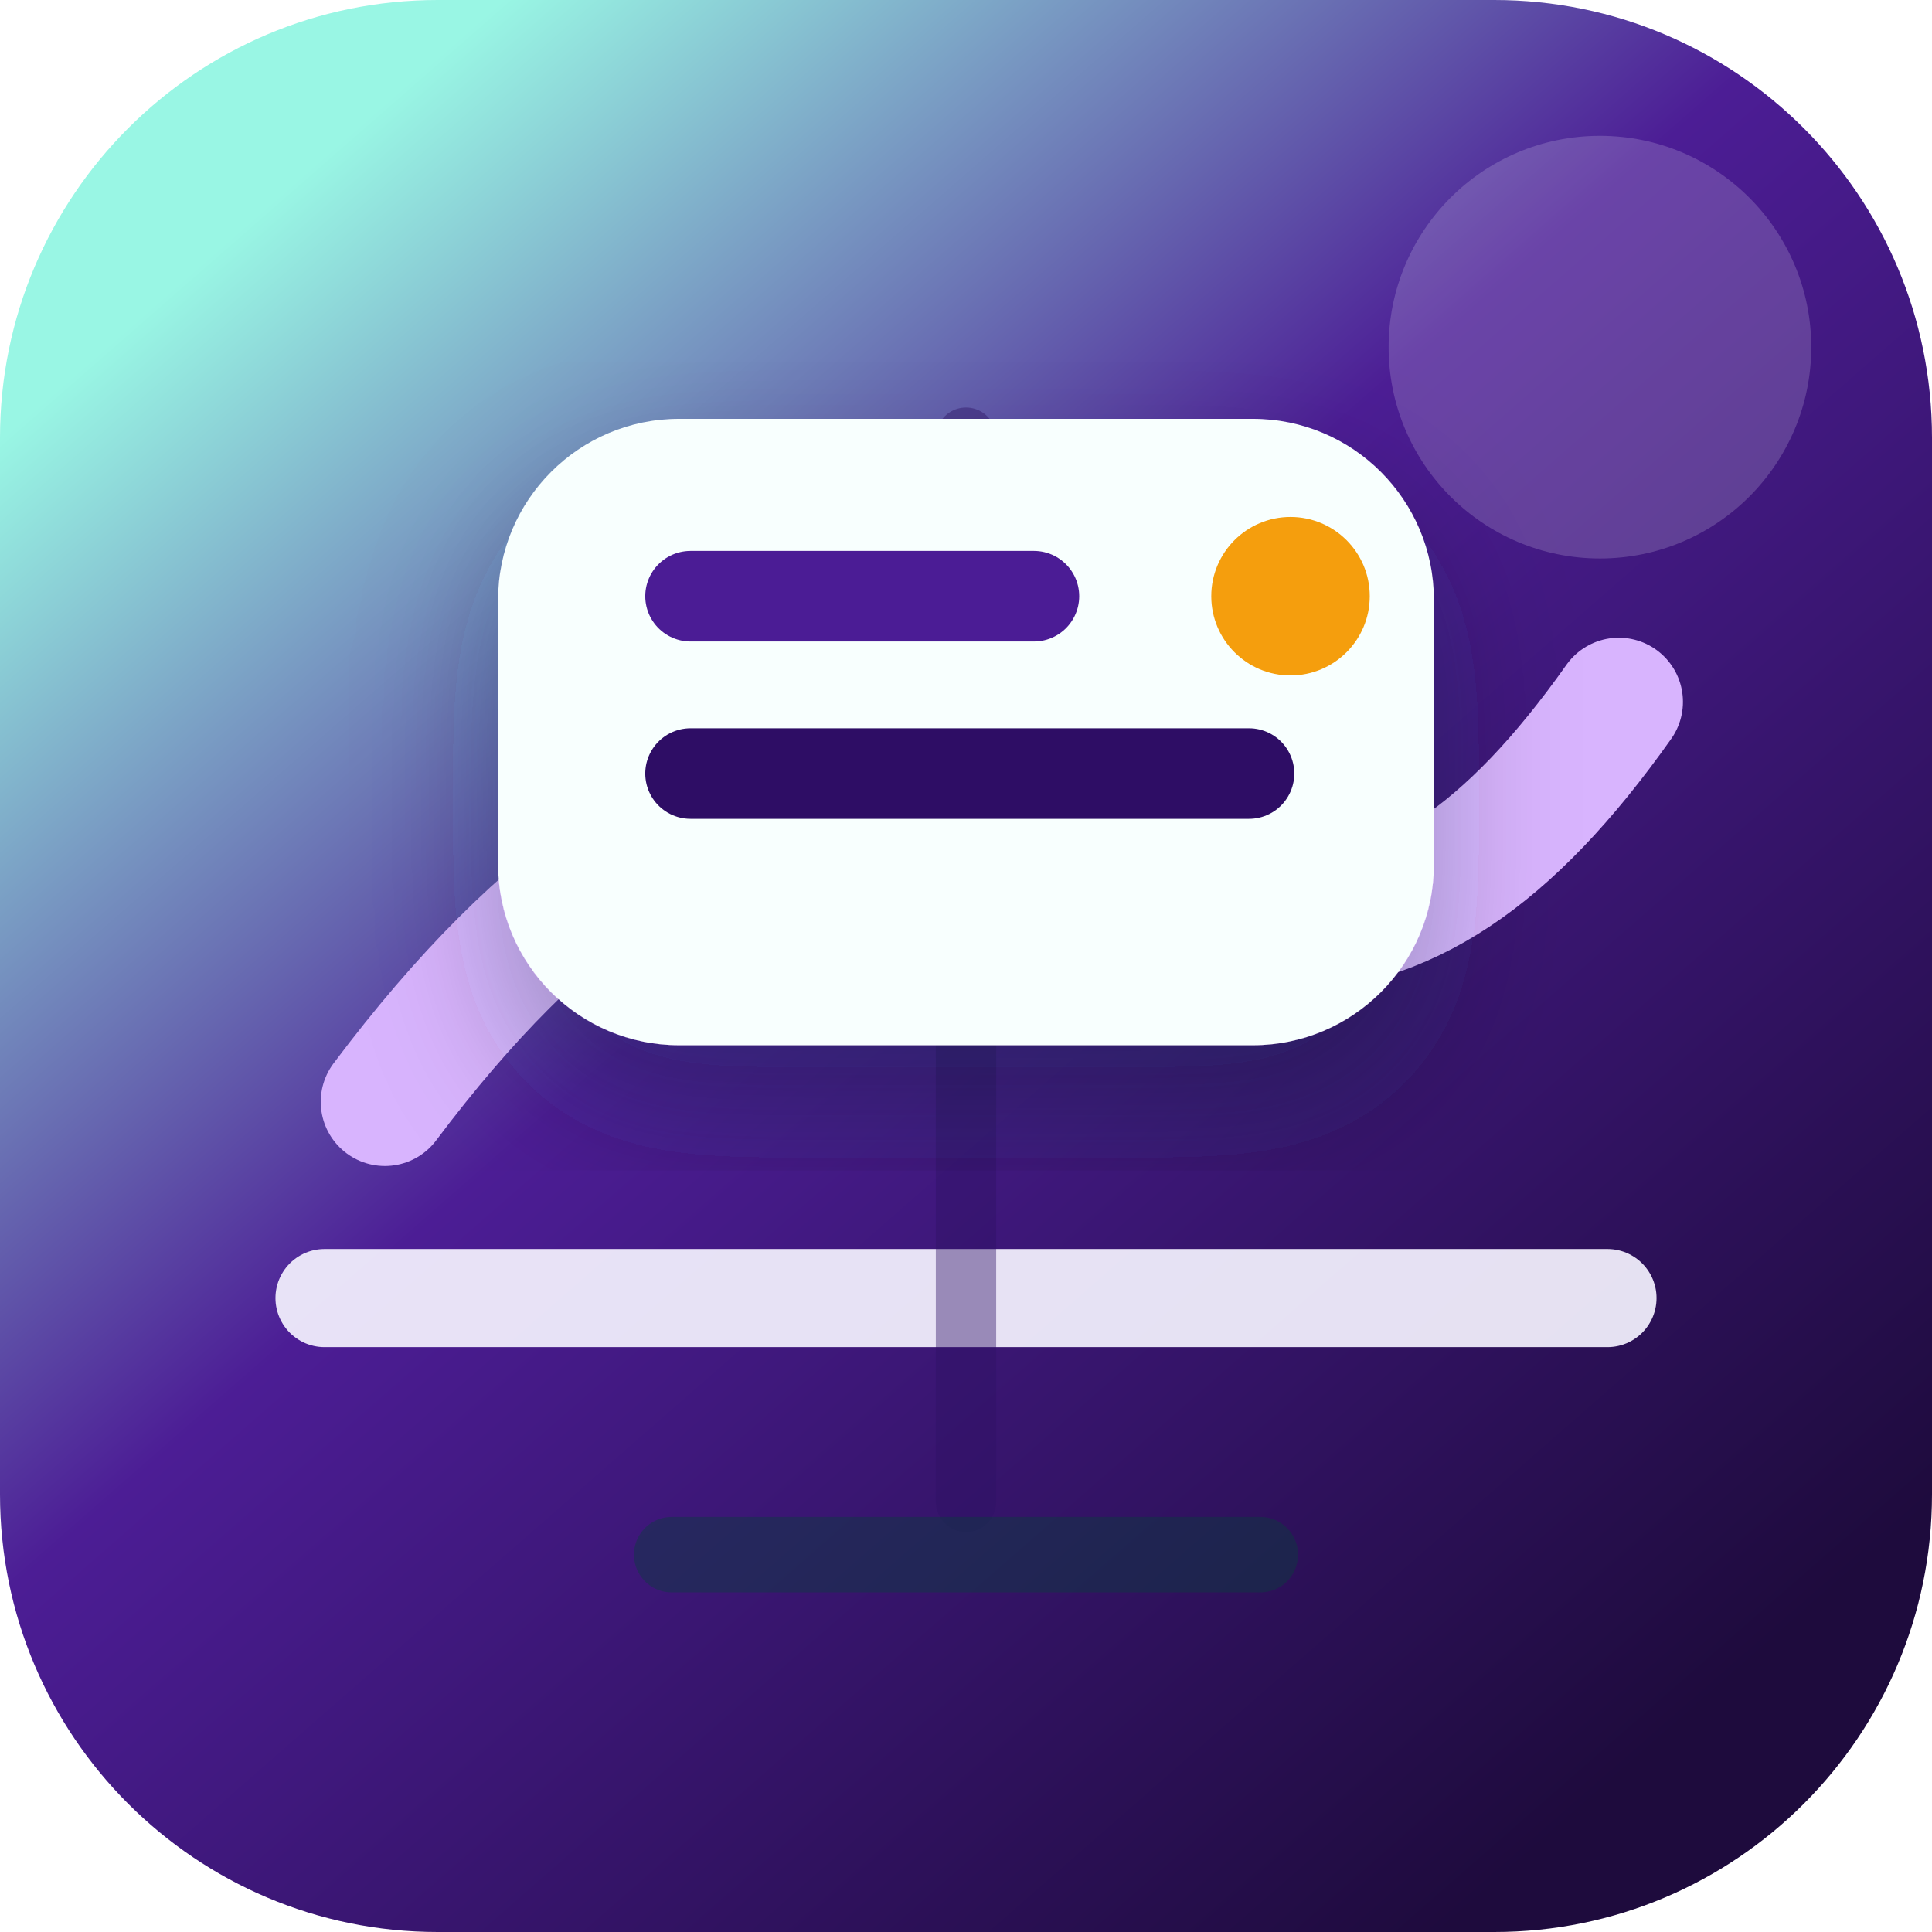
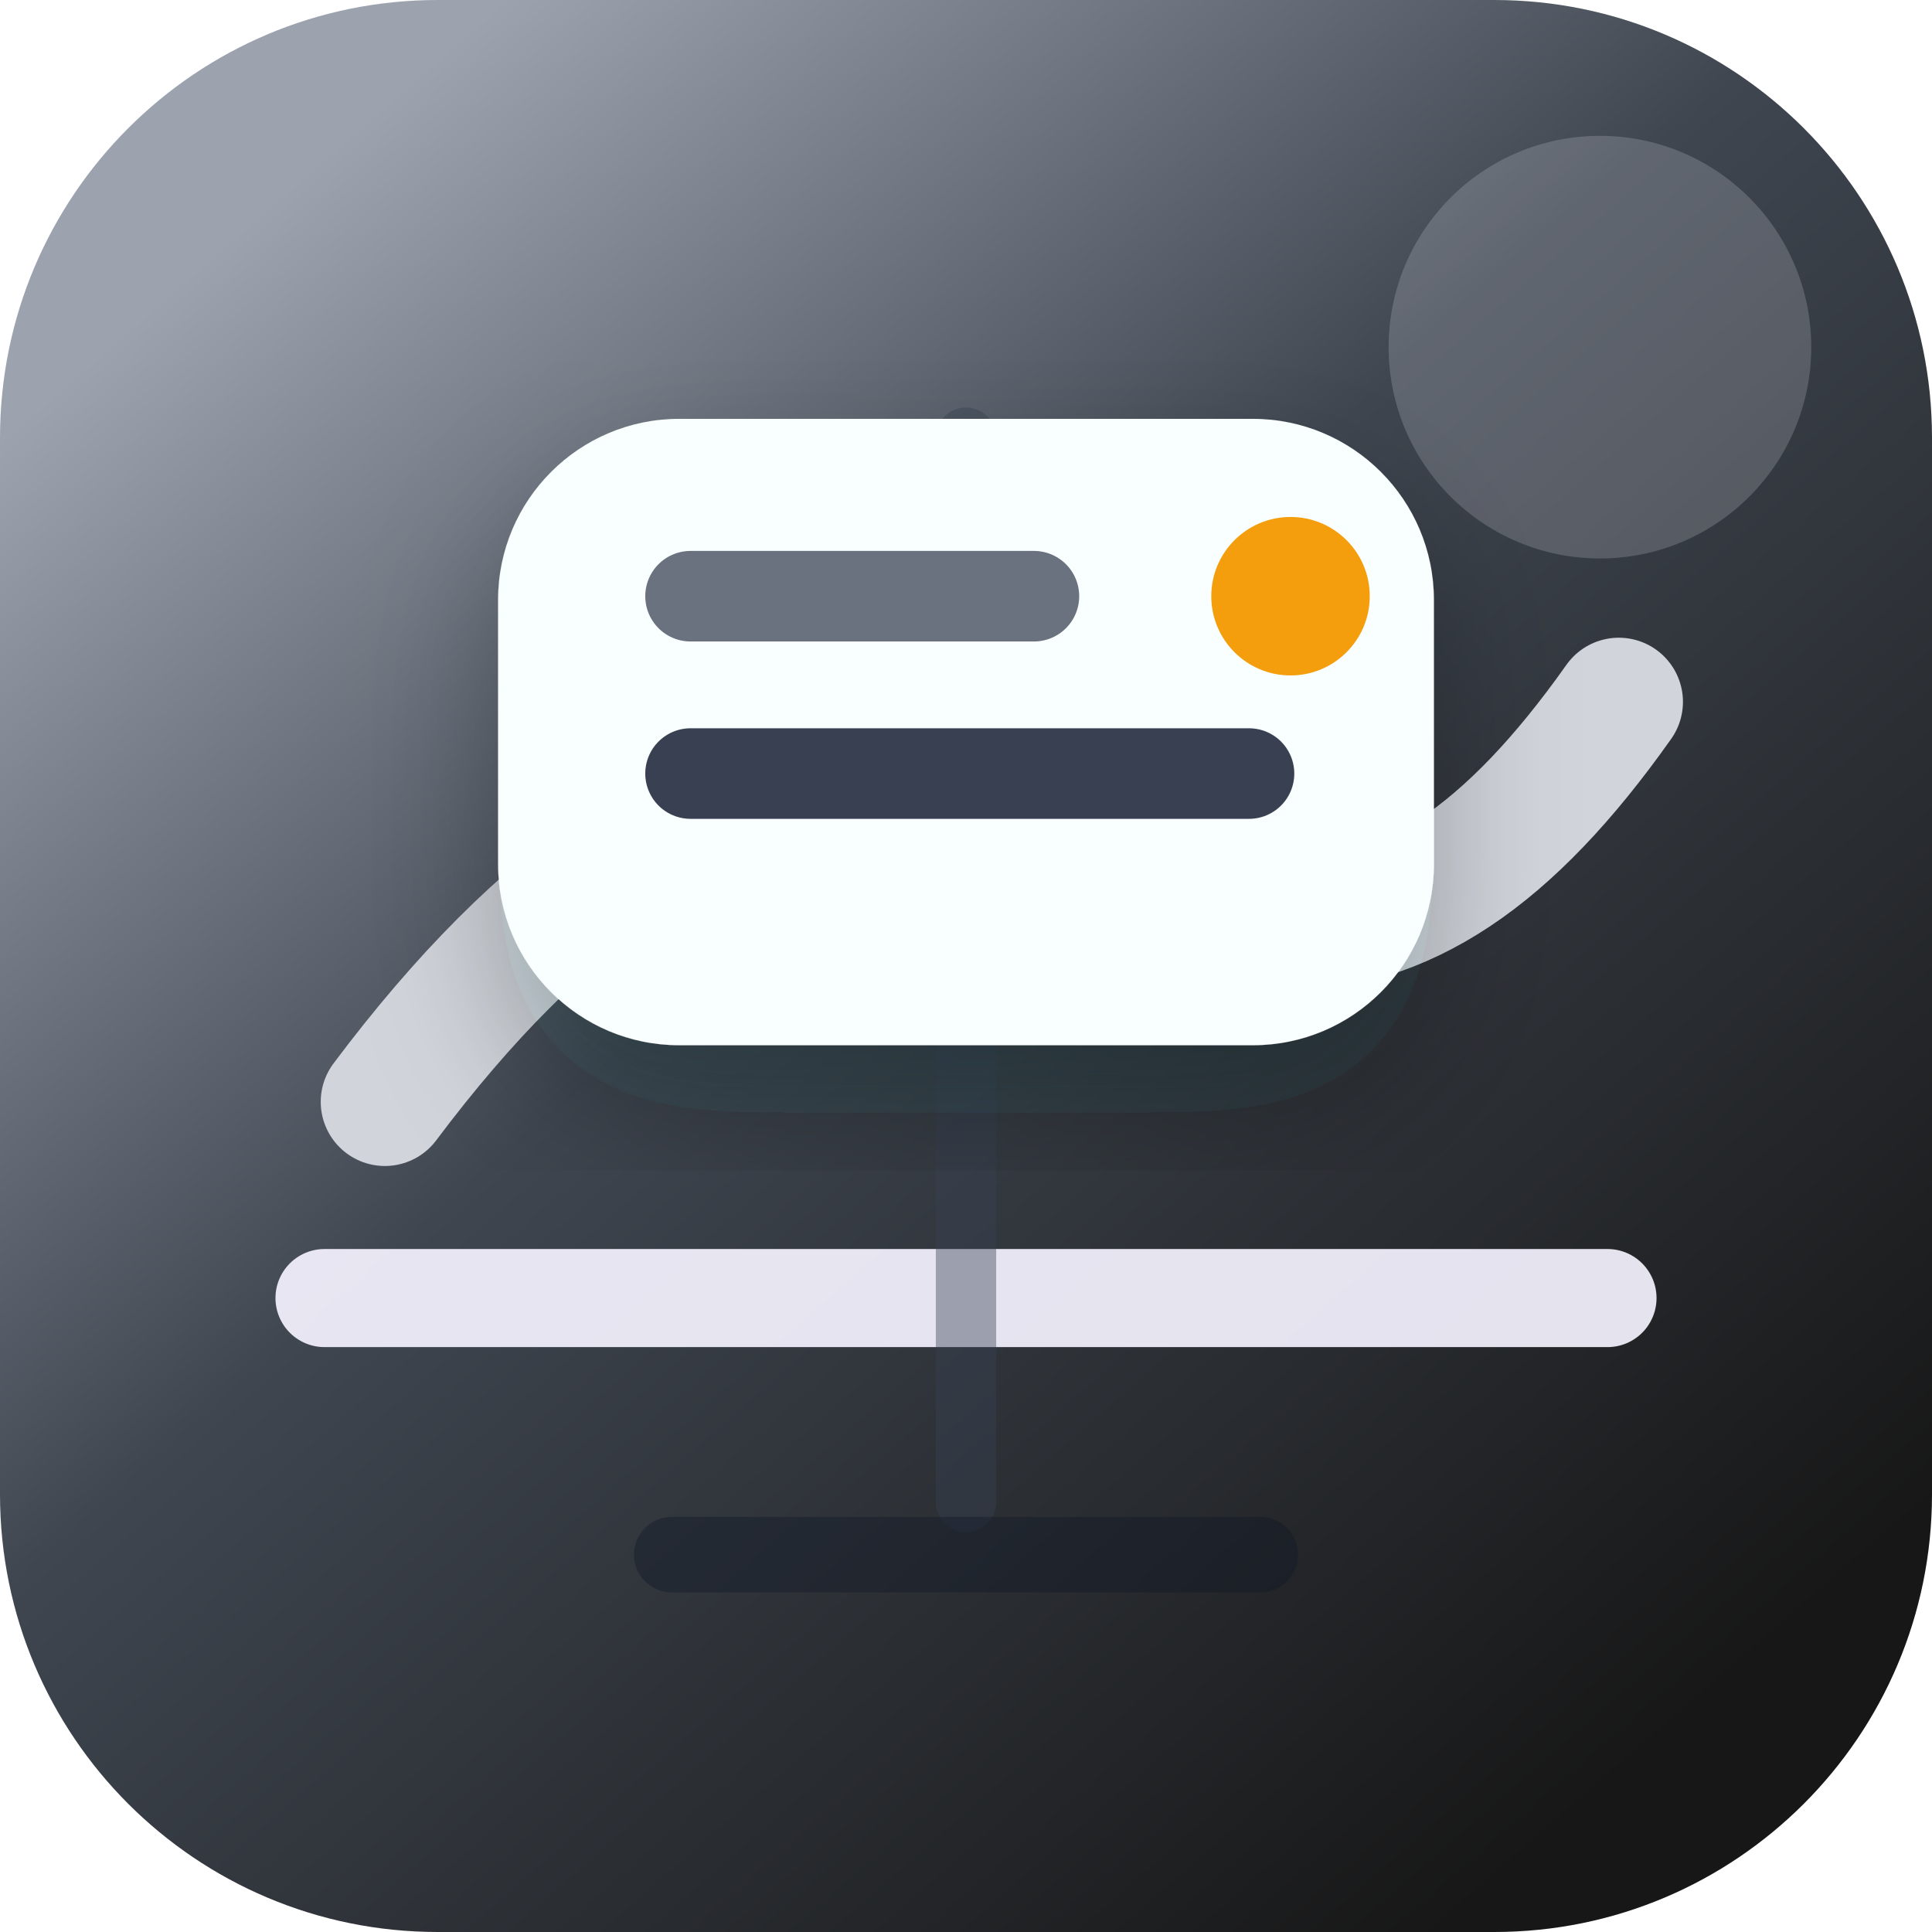
<svg xmlns="http://www.w3.org/2000/svg" viewBox="0 0 512 512" role="img" aria-label="CrossBorder.sg icon">
  <defs>
    <linearGradient id="bg" x1="76" x2="438" y1="50" y2="464" gradientUnits="userSpaceOnUse">
-       <stop stop-color="#99f6e4" />
-       <stop offset="0.42" stop-color="#4c1d95" />
-       <stop offset="1" stop-color="#1e0b3d" />
+       <stop stop-color="#9ca3af" />
+       <stop offset="0.42" stop-color="#3f4650" />
+       <stop offset="1" stop-color="#171717" />
    </linearGradient>
    <filter id="shadow" x="-20%" y="-20%" width="140%" height="140%">
-       <feDropShadow dx="0" dy="18" stdDeviation="18" flood-color="#042f2e" flood-opacity="0.28" />
+       <feDropShadow dx="0" dy="18" stdDeviation="18" flood-color="#111827" flood-opacity="0.28" />
    </filter>
  </defs>
  <rect width="512" height="512" rx="116" fill="url(#bg)" />
  <circle cx="424" cy="92" r="56" fill="#f5f3ff" opacity="0.18" />
  <path d="M86 344h340" stroke="#f5f3ff" stroke-width="26" stroke-linecap="round" opacity="0.92" />
-   <path d="M102 292c42-56 84-84 126-84 46 0 66 38 110 38 34 0 62-19 91-60" fill="none" stroke="#d8b4fe" stroke-width="34" stroke-linecap="round" />
-   <path d="M256 116v282" stroke="#2e1065" stroke-width="16" stroke-linecap="round" opacity="0.42" />
+   <path d="M102 292c42-56 84-84 126-84 46 0 66 38 110 38 34 0 62-19 91-60" fill="none" stroke="#d1d5db" stroke-width="34" stroke-linecap="round" />
+   <path d="M256 116v282" stroke="#374151" stroke-width="16" stroke-linecap="round" opacity="0.42" />
  <g filter="url(#shadow)">
    <rect x="132" y="111" width="248" height="166" rx="48" fill="#f8fffe" />
-     <path d="M183 205h148" stroke="#2e1065" stroke-width="24" stroke-linecap="round" />
-     <path d="M183 158h91" stroke="#4c1d95" stroke-width="24" stroke-linecap="round" />
+     <path d="M183 205h148" stroke="#374151" stroke-width="24" stroke-linecap="round" />
+     <path d="M183 158h91" stroke="#6b7280" stroke-width="24" stroke-linecap="round" />
    <circle cx="342" cy="158" r="21" fill="#f59e0b" />
  </g>
-   <path d="M178 412h156" stroke="#083f3b" stroke-width="20" stroke-linecap="round" opacity="0.42" />
+   <path d="M178 412h156" stroke="#111827" stroke-width="20" stroke-linecap="round" opacity="0.42" />
</svg>
